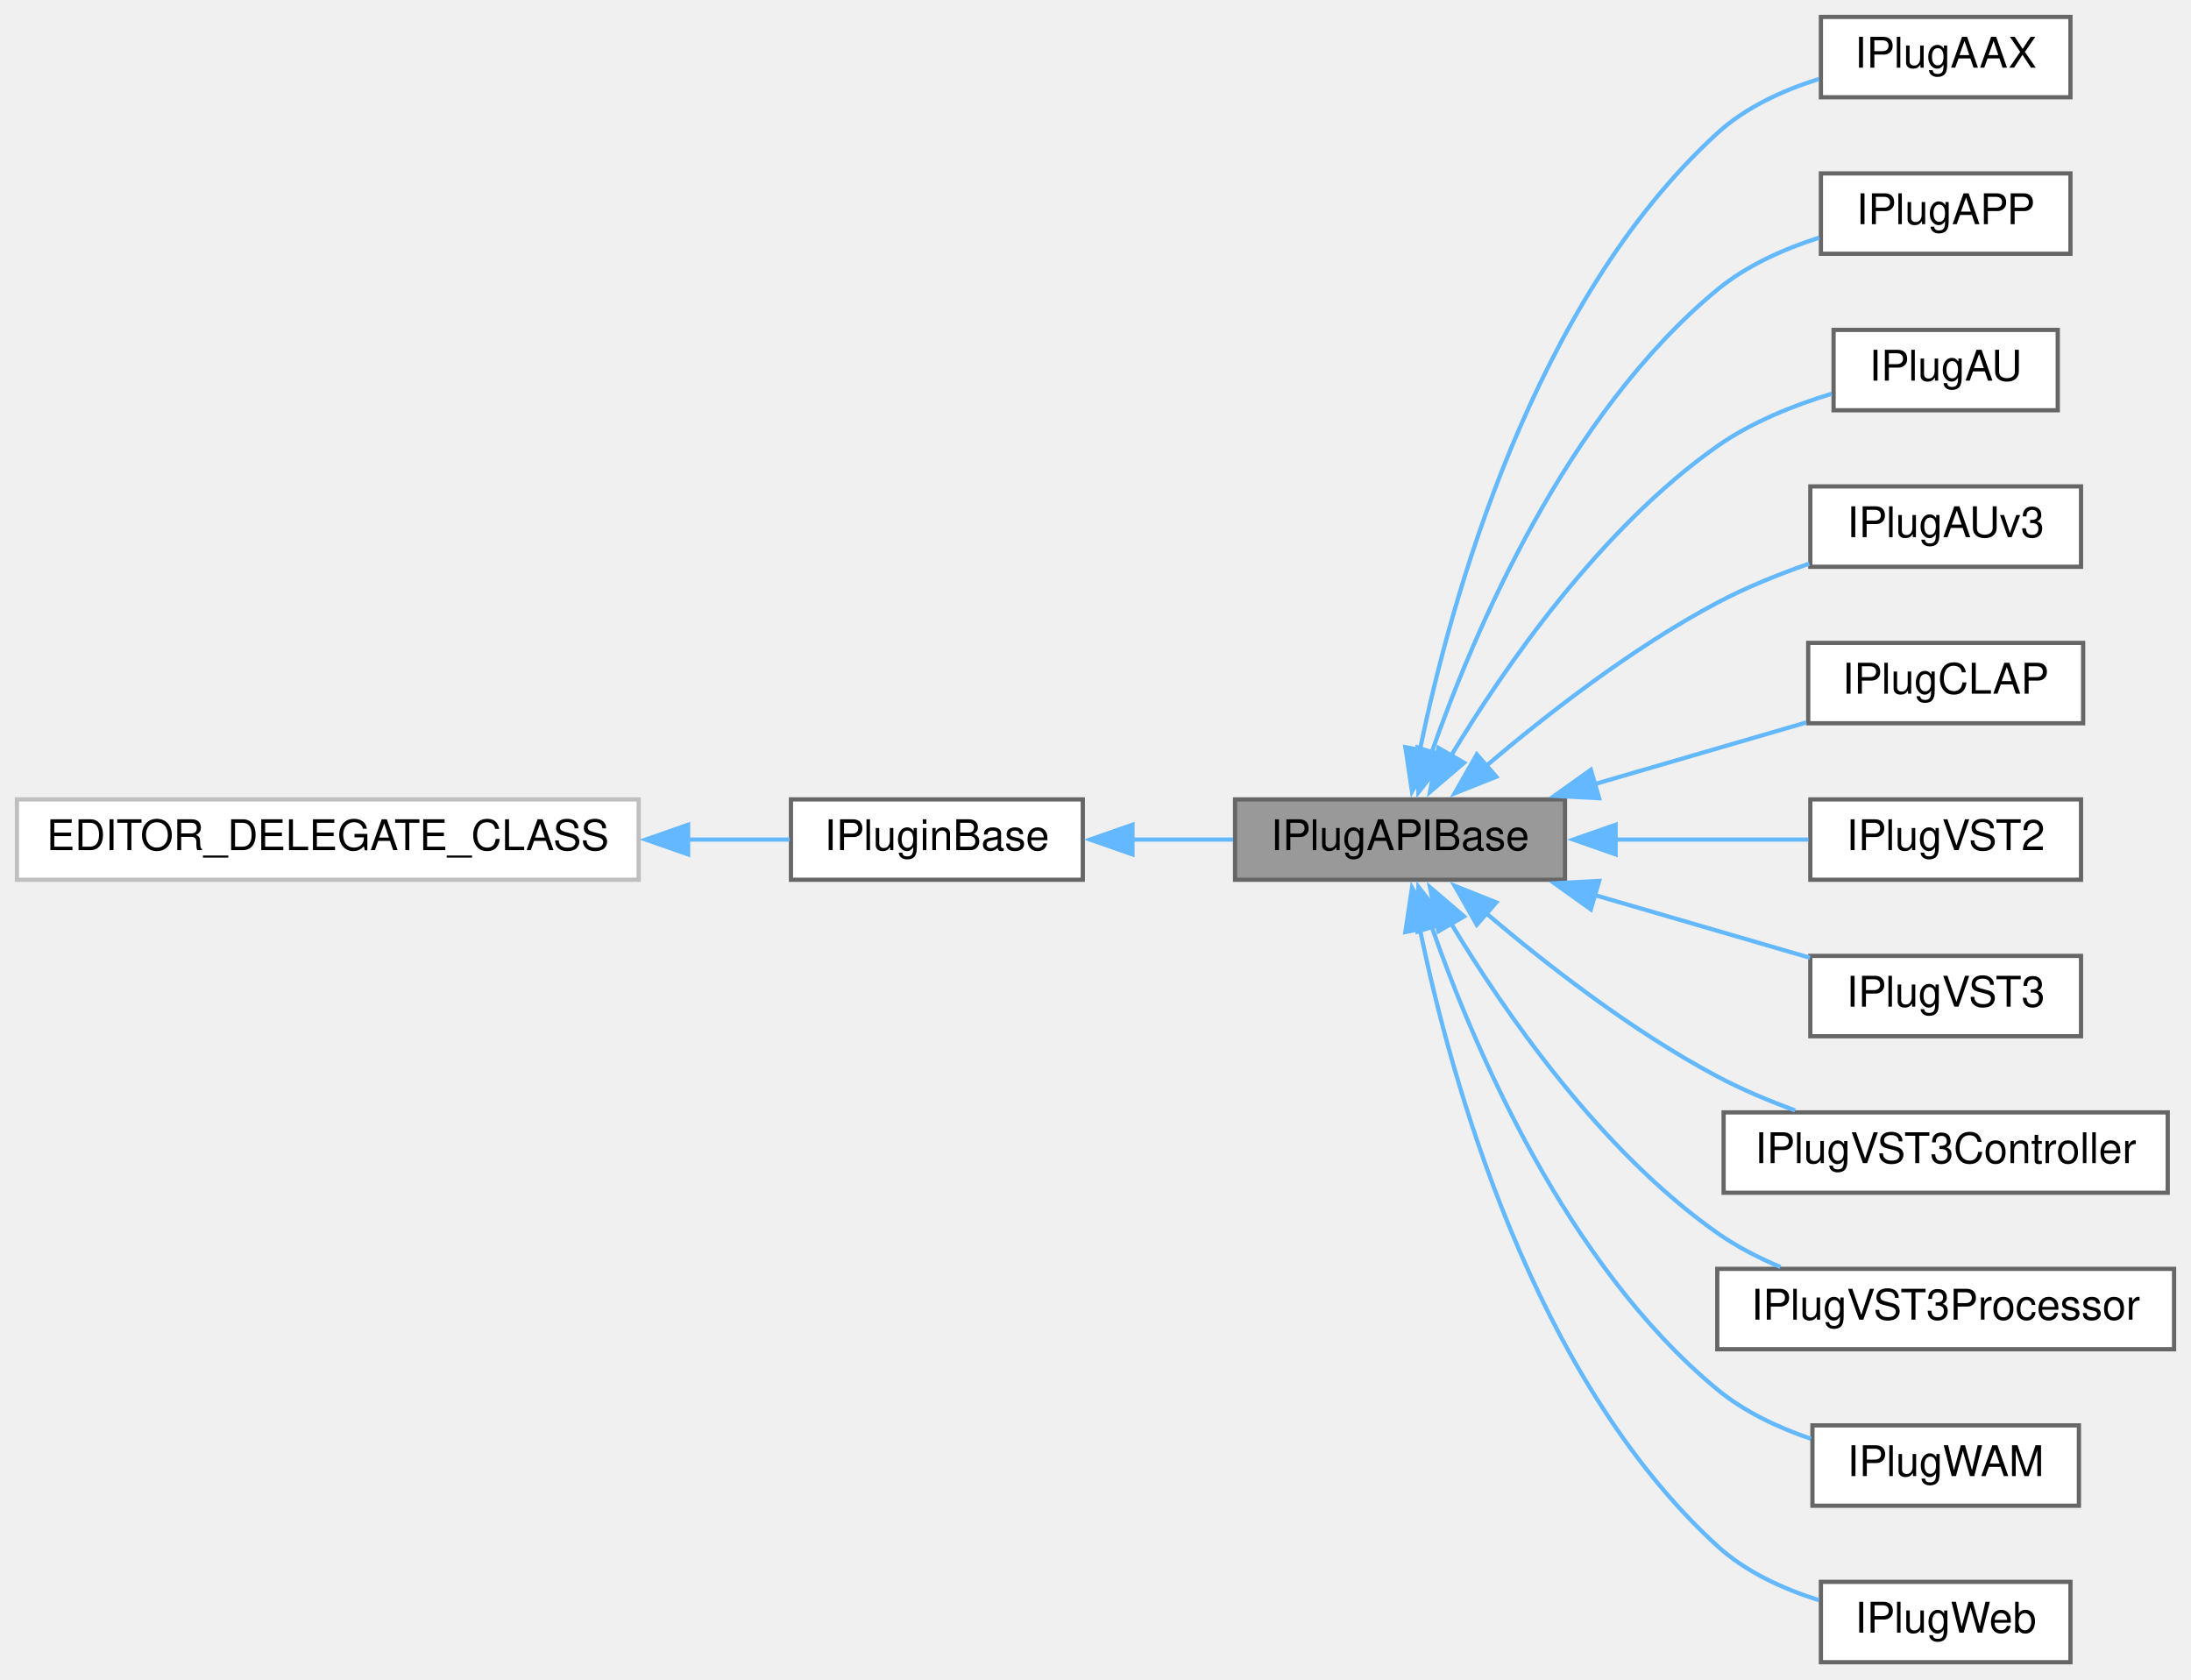
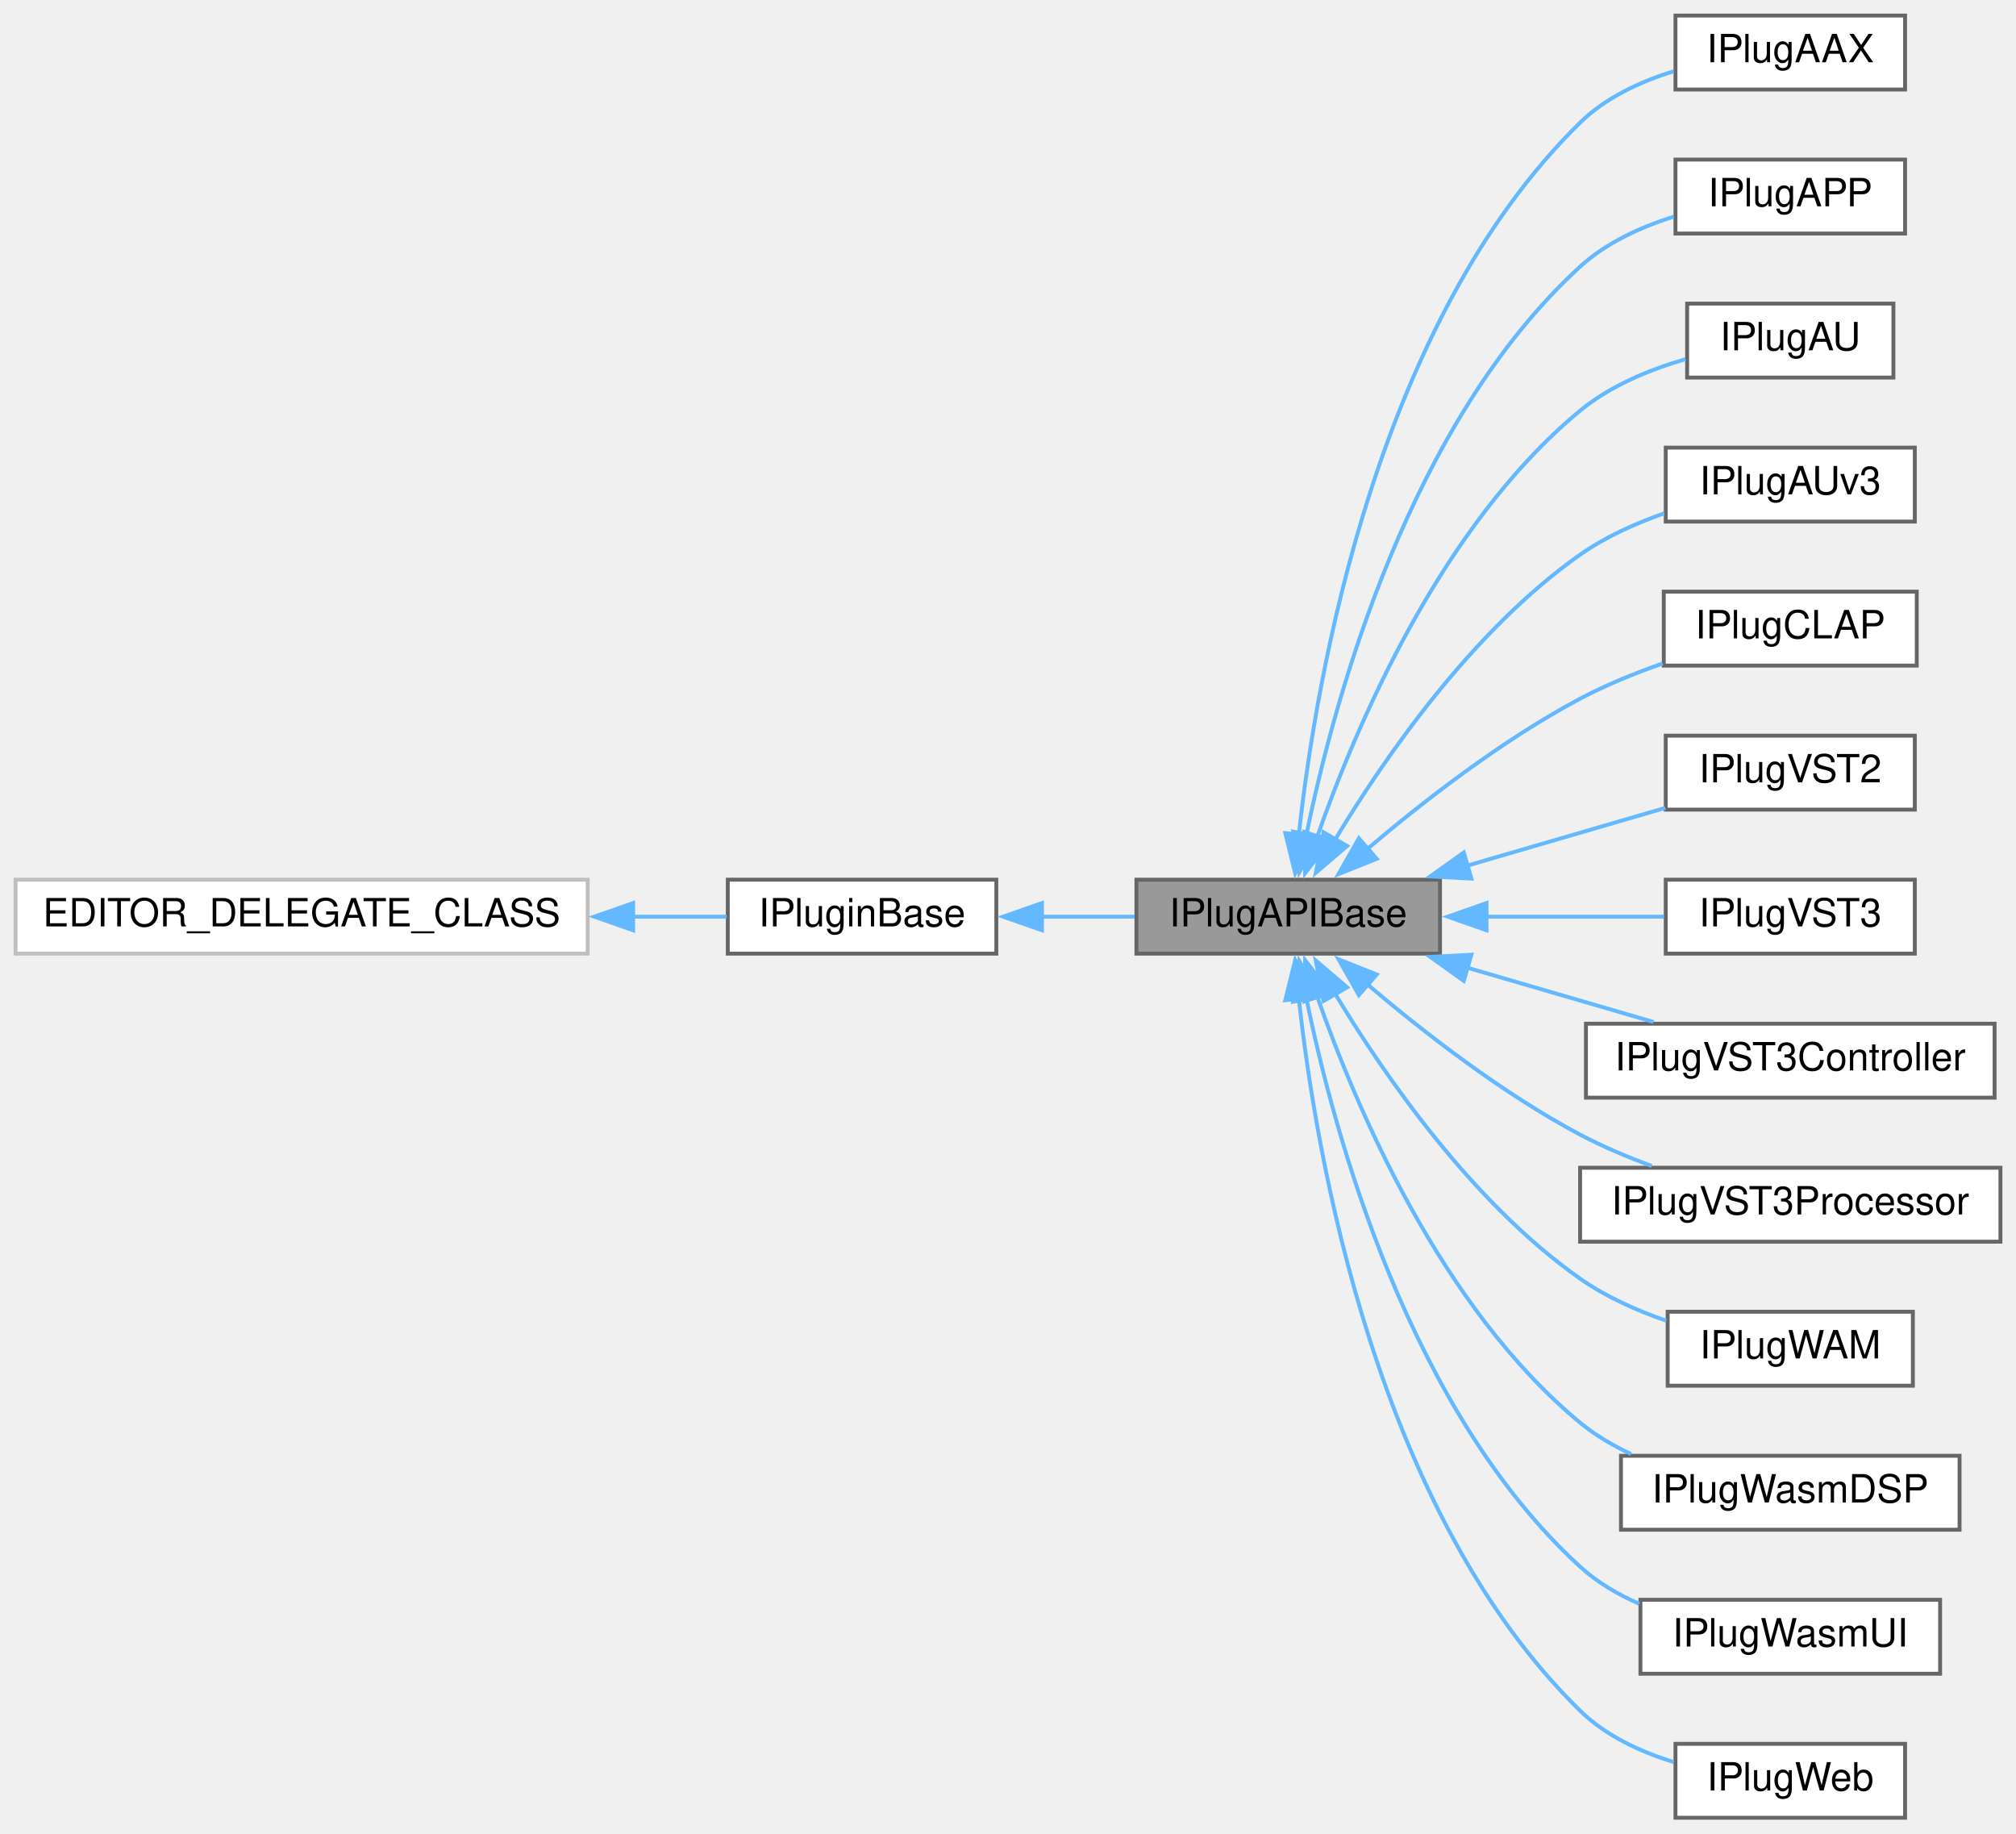
- <svg xmlns="http://www.w3.org/2000/svg" xmlns:xlink="http://www.w3.org/1999/xlink" width="518pt" height="397pt" viewBox="0.00 0.00 518.00 397.00">
-   <g id="graph0" class="graph" transform="scale(1 1) rotate(0) translate(4 393)">
+ <svg xmlns="http://www.w3.org/2000/svg" xmlns:xlink="http://www.w3.org/1999/xlink" width="518pt" height="471pt" viewBox="0.00 0.00 518.00 471.00">
+   <g id="graph0" class="graph" transform="scale(1 1) rotate(0) translate(4 467)">
    <g id="node1" class="node">
      <g id="a_node1">
        <a xlink:title="The base class of an IPlug plug-in, which interacts with the different plug-in APIs.">
-           <polygon fill="#999999" stroke="#666666" points="366,-204 288,-204 288,-185 366,-185 366,-204" />
-           <text text-anchor="middle" x="327" y="-192" font-family="Helvetica,sans-Serif" font-size="10.00">IPlugAPIBase</text>
+           <polygon fill="#999999" stroke="#666666" points="366,-241 288,-241 288,-222 366,-222 366,-241" />
+           <text text-anchor="middle" x="327" y="-229" font-family="Helvetica,sans-Serif" font-size="10.00">IPlugAPIBase</text>
        </a>
      </g>
    </g>
    <g id="node4" class="node">
      <g id="a_node4">
        <a xlink:href="class_i_plug_a_a_x.html" target="_top" xlink:title="AAX API base class for an IPlug plug-in.">
-           <polygon fill="white" stroke="#666666" points="485.5,-389 426.5,-389 426.5,-370 485.5,-370 485.5,-389" />
-           <text text-anchor="middle" x="456" y="-377" font-family="Helvetica,sans-Serif" font-size="10.00">IPlugAAX</text>
+           <polygon fill="white" stroke="#666666" points="485.5,-463 426.5,-463 426.5,-444 485.5,-444 485.5,-463" />
+           <text text-anchor="middle" x="456" y="-451" font-family="Helvetica,sans-Serif" font-size="10.00">IPlugAAX</text>
        </a>
      </g>
    </g>
    <g id="edge3" class="edge">
-       <path fill="none" stroke="#63b8ff" d="M331.69,-215.62C338.91,-250.8 358.22,-321.48 402,-361.5 408.67,-367.6 417.49,-371.64 426.01,-374.32" />
-       <polygon fill="#63b8ff" stroke="#63b8ff" points="335.14,-215.04 329.83,-205.87 328.26,-216.35 335.14,-215.04" />
+       <path fill="none" stroke="#63b8ff" d="M329.73,-252.6C334.21,-293.57 349.79,-384.35 402,-435.5 408.53,-441.89 417.4,-446.02 426.03,-448.68" />
+       <polygon fill="#63b8ff" stroke="#63b8ff" points="333.22,-252.29 328.78,-242.67 326.25,-252.96 333.22,-252.29" />
    </g>
    <g id="node5" class="node">
      <g id="a_node5">
        <a xlink:href="class_i_plug_a_p_p.html" target="_top" xlink:title="Standalone application base class for an IPlug plug-in.">
-           <polygon fill="white" stroke="#666666" points="485.5,-352 426.5,-352 426.5,-333 485.5,-333 485.5,-352" />
-           <text text-anchor="middle" x="456" y="-340" font-family="Helvetica,sans-Serif" font-size="10.00">IPlugAPP</text>
+           <polygon fill="white" stroke="#666666" points="485.5,-426 426.5,-426 426.5,-407 485.5,-407 485.5,-426" />
+           <text text-anchor="middle" x="456" y="-414" font-family="Helvetica,sans-Serif" font-size="10.00">IPlugAPP</text>
        </a>
      </g>
    </g>
    <g id="edge4" class="edge">
-       <path fill="none" stroke="#63b8ff" d="M334.41,-214.91C344.38,-243.42 366.26,-294.98 402,-324.5 408.89,-330.19 417.68,-334.12 426.1,-336.81" />
-       <polygon fill="#63b8ff" stroke="#63b8ff" points="337.82,-214.06 331.34,-205.67 331.17,-216.27 337.82,-214.06" />
+       <path fill="none" stroke="#63b8ff" d="M331.69,-252.62C338.91,-287.8 358.22,-358.48 402,-398.5 408.67,-404.6 417.49,-408.64 426.01,-411.32" />
+       <polygon fill="#63b8ff" stroke="#63b8ff" points="335.14,-252.04 329.83,-242.87 328.26,-253.35 335.14,-252.04" />
    </g>
    <g id="node6" class="node">
      <g id="a_node6">
        <a xlink:href="class_i_plug_a_u.html" target="_top" xlink:title="AudioUnit v2 API base class for an IPlug plug-in.">
-           <polygon fill="white" stroke="#666666" points="482.5,-315 429.5,-315 429.5,-296 482.5,-296 482.5,-315" />
-           <text text-anchor="middle" x="456" y="-303" font-family="Helvetica,sans-Serif" font-size="10.00">IPlugAU</text>
+           <polygon fill="white" stroke="#666666" points="482.5,-389 429.5,-389 429.5,-370 482.5,-370 482.5,-389" />
+           <text text-anchor="middle" x="456" y="-377" font-family="Helvetica,sans-Serif" font-size="10.00">IPlugAU</text>
        </a>
      </g>
    </g>
    <g id="edge5" class="edge">
-       <path fill="none" stroke="#63b8ff" d="M339,-214.22C351.64,-235.2 374.26,-267.99 402,-287.5 410.03,-293.15 419.97,-297.14 429.07,-299.91" />
-       <polygon fill="#63b8ff" stroke="#63b8ff" points="342.14,-212.66 334.08,-205.77 336.08,-216.17 342.14,-212.66" />
+       <path fill="none" stroke="#63b8ff" d="M334.41,-251.91C344.38,-280.42 366.26,-331.98 402,-361.5 409.72,-367.87 419.8,-372.03 429.1,-374.73" />
+       <polygon fill="#63b8ff" stroke="#63b8ff" points="337.82,-251.06 331.34,-242.67 331.17,-253.27 337.82,-251.06" />
    </g>
    <g id="node7" class="node">
      <g id="a_node7">
        <a xlink:href="class_i_plug_a_uv3.html" target="_top" xlink:title="AudioUnit v3 API base class for an IPlug plug-in.">
-           <polygon fill="white" stroke="#666666" points="488,-278 424,-278 424,-259 488,-259 488,-278" />
-           <text text-anchor="middle" x="456" y="-266" font-family="Helvetica,sans-Serif" font-size="10.00">IPlugAUv3</text>
+           <polygon fill="white" stroke="#666666" points="488,-352 424,-352 424,-333 488,-333 488,-352" />
+           <text text-anchor="middle" x="456" y="-340" font-family="Helvetica,sans-Serif" font-size="10.00">IPlugAUv3</text>
        </a>
      </g>
    </g>
    <g id="edge6" class="edge">
-       <path fill="none" stroke="#63b8ff" d="M347.2,-211.78C361.49,-223.93 381.92,-239.85 402,-250.5 408.78,-254.1 416.43,-257.19 423.75,-259.74" />
-       <polygon fill="#63b8ff" stroke="#63b8ff" points="349.75,-209.36 339.91,-205.43 345.15,-214.64 349.75,-209.36" />
+       <path fill="none" stroke="#63b8ff" d="M339,-251.22C351.64,-272.2 374.26,-304.99 402,-324.5 408.44,-329.03 416.11,-332.49 423.59,-335.11" />
+       <polygon fill="#63b8ff" stroke="#63b8ff" points="342.14,-249.66 334.08,-242.77 336.08,-253.17 342.14,-249.66" />
    </g>
    <g id="node8" class="node">
      <g id="a_node8">
        <a xlink:href="class_i_plug_c_l_a_p.html" target="_top" xlink:title="CLAP API base class for an IPlug plug-in.">
-           <polygon fill="white" stroke="#666666" points="488.5,-241 423.5,-241 423.5,-222 488.5,-222 488.5,-241" />
-           <text text-anchor="middle" x="456" y="-229" font-family="Helvetica,sans-Serif" font-size="10.00">IPlugCLAP</text>
+           <polygon fill="white" stroke="#666666" points="488.5,-315 423.5,-315 423.5,-296 488.5,-296 488.5,-315" />
+           <text text-anchor="middle" x="456" y="-303" font-family="Helvetica,sans-Serif" font-size="10.00">IPlugCLAP</text>
        </a>
      </g>
    </g>
    <g id="edge7" class="edge">
-       <path fill="none" stroke="#63b8ff" d="M372.63,-207.5C389.26,-212.35 407.79,-217.75 423.06,-222.19" />
-       <polygon fill="#63b8ff" stroke="#63b8ff" points="374.07,-204.28 363.49,-204.84 372.11,-211 374.07,-204.28" />
+       <path fill="none" stroke="#63b8ff" d="M347.2,-248.78C361.49,-260.93 381.92,-276.85 402,-287.5 408.61,-291.01 416.04,-294.03 423.2,-296.55" />
+       <polygon fill="#63b8ff" stroke="#63b8ff" points="349.75,-246.36 339.91,-242.43 345.15,-251.64 349.75,-246.36" />
    </g>
    <g id="node9" class="node">
      <g id="a_node9">
        <a xlink:href="class_i_plug_v_s_t2.html" target="_top" xlink:title="VST2.4 API base class for an IPlug plug-in.">
-           <polygon fill="white" stroke="#666666" points="488,-204 424,-204 424,-185 488,-185 488,-204" />
-           <text text-anchor="middle" x="456" y="-192" font-family="Helvetica,sans-Serif" font-size="10.00">IPlugVST2</text>
+           <polygon fill="white" stroke="#666666" points="488,-278 424,-278 424,-259 488,-259 488,-278" />
+           <text text-anchor="middle" x="456" y="-266" font-family="Helvetica,sans-Serif" font-size="10.00">IPlugVST2</text>
        </a>
      </g>
    </g>
    <g id="edge8" class="edge">
-       <path fill="none" stroke="#63b8ff" d="M377.91,-194.5C393.27,-194.5 409.75,-194.5 423.51,-194.5" />
-       <polygon fill="#63b8ff" stroke="#63b8ff" points="377.96,-191 367.96,-194.5 377.96,-198 377.96,-191" />
+       <path fill="none" stroke="#63b8ff" d="M372.8,-244.55C389.7,-249.48 408.54,-254.97 423.92,-259.45" />
+       <polygon fill="#63b8ff" stroke="#63b8ff" points="374.07,-241.28 363.49,-241.84 372.11,-248 374.07,-241.28" />
    </g>
    <g id="node10" class="node">
      <g id="a_node10">
        <a xlink:href="class_i_plug_v_s_t3.html" target="_top" xlink:title="VST3 base class for a non-distributed IPlug VST3 plug-in.">
-           <polygon fill="white" stroke="#666666" points="488,-167 424,-167 424,-148 488,-148 488,-167" />
-           <text text-anchor="middle" x="456" y="-155" font-family="Helvetica,sans-Serif" font-size="10.00">IPlugVST3</text>
+           <polygon fill="white" stroke="#666666" points="488,-241 424,-241 424,-222 488,-222 488,-241" />
+           <text text-anchor="middle" x="456" y="-229" font-family="Helvetica,sans-Serif" font-size="10.00">IPlugVST3</text>
        </a>
      </g>
    </g>
    <g id="edge9" class="edge">
-       <path fill="none" stroke="#63b8ff" d="M372.8,-181.45C389.7,-176.52 408.54,-171.03 423.92,-166.55" />
-       <polygon fill="#63b8ff" stroke="#63b8ff" points="372.11,-178 363.49,-184.16 374.07,-184.72 372.11,-178" />
+       <path fill="none" stroke="#63b8ff" d="M377.91,-231.5C393.27,-231.5 409.75,-231.5 423.51,-231.5" />
+       <polygon fill="#63b8ff" stroke="#63b8ff" points="377.96,-228 367.96,-231.5 377.96,-235 377.96,-228" />
    </g>
    <g id="node11" class="node">
      <g id="a_node11">
        <a xlink:href="class_i_plug_v_s_t3_controller.html" target="_top" xlink:title="VST3 Controller API-base class for a distributed IPlug VST3 plug-in.">
-           <polygon fill="white" stroke="#666666" points="508.5,-130 403.5,-130 403.5,-111 508.5,-111 508.5,-130" />
-           <text text-anchor="middle" x="456" y="-118" font-family="Helvetica,sans-Serif" font-size="10.00">IPlugVST3Controller</text>
+           <polygon fill="white" stroke="#666666" points="508.5,-204 403.5,-204 403.5,-185 508.5,-185 508.5,-204" />
+           <text text-anchor="middle" x="456" y="-192" font-family="Helvetica,sans-Serif" font-size="10.00">IPlugVST3Controller</text>
        </a>
      </g>
    </g>
    <g id="edge10" class="edge">
-       <path fill="none" stroke="#63b8ff" d="M347.2,-177.22C361.49,-165.07 381.92,-149.15 402,-138.5 407.75,-135.45 414.12,-132.76 420.4,-130.46" />
-       <polygon fill="#63b8ff" stroke="#63b8ff" points="345.15,-174.36 339.91,-183.57 349.75,-179.64 345.15,-174.36" />
+       <path fill="none" stroke="#63b8ff" d="M372.67,-218.49C388.5,-213.87 406.06,-208.76 420.87,-204.44" />
+       <polygon fill="#63b8ff" stroke="#63b8ff" points="372.11,-215 363.49,-221.16 374.07,-221.72 372.11,-215" />
    </g>
    <g id="node12" class="node">
      <g id="a_node12">
        <a xlink:href="class_i_plug_v_s_t3_processor.html" target="_top" xlink:title="VST3 Processor API-base class for a distributed IPlug VST3 plug-in.">
-           <polygon fill="white" stroke="#666666" points="510,-93 402,-93 402,-74 510,-74 510,-93" />
-           <text text-anchor="middle" x="456" y="-81" font-family="Helvetica,sans-Serif" font-size="10.00">IPlugVST3Processor</text>
+           <polygon fill="white" stroke="#666666" points="510,-167 402,-167 402,-148 510,-148 510,-167" />
+           <text text-anchor="middle" x="456" y="-155" font-family="Helvetica,sans-Serif" font-size="10.00">IPlugVST3Processor</text>
        </a>
      </g>
    </g>
    <g id="edge11" class="edge">
-       <path fill="none" stroke="#63b8ff" d="M339,-174.78C351.64,-153.8 374.26,-121.01 402,-101.5 406.53,-98.31 411.67,-95.65 416.93,-93.44" />
-       <polygon fill="#63b8ff" stroke="#63b8ff" points="336.08,-172.83 334.08,-183.23 342.14,-176.34 336.08,-172.83" />
+       <path fill="none" stroke="#63b8ff" d="M347.2,-214.22C361.49,-202.07 381.92,-186.15 402,-175.5 407.75,-172.45 414.12,-169.76 420.4,-167.46" />
+       <polygon fill="#63b8ff" stroke="#63b8ff" points="345.15,-211.36 339.91,-220.57 349.75,-216.64 345.15,-211.36" />
    </g>
    <g id="node13" class="node">
      <g id="a_node13">
        <a xlink:href="class_i_plug_w_a_m.html" target="_top" xlink:title="WebAudioModule (WAM) API base class.">
-           <polygon fill="white" stroke="#666666" points="487.5,-56 424.5,-56 424.5,-37 487.5,-37 487.5,-56" />
-           <text text-anchor="middle" x="456" y="-44" font-family="Helvetica,sans-Serif" font-size="10.00">IPlugWAM</text>
+           <polygon fill="white" stroke="#666666" points="487.5,-130 424.5,-130 424.5,-111 487.5,-111 487.5,-130" />
+           <text text-anchor="middle" x="456" y="-118" font-family="Helvetica,sans-Serif" font-size="10.00">IPlugWAM</text>
        </a>
      </g>
    </g>
    <g id="edge12" class="edge">
-       <path fill="none" stroke="#63b8ff" d="M334.41,-174.09C344.38,-145.58 366.26,-94.02 402,-64.5 408.37,-59.24 416.35,-55.49 424.17,-52.82" />
-       <polygon fill="#63b8ff" stroke="#63b8ff" points="331.17,-172.73 331.34,-183.33 337.82,-174.94 331.17,-172.73" />
+       <path fill="none" stroke="#63b8ff" d="M339,-211.78C351.64,-190.8 374.26,-158.01 402,-138.5 408.6,-133.86 416.49,-130.34 424.14,-127.69" />
+       <polygon fill="#63b8ff" stroke="#63b8ff" points="336.08,-209.83 334.08,-220.23 342.14,-213.34 336.08,-209.83" />
    </g>
    <g id="node14" class="node">
      <g id="a_node14">
+         <a xlink:href="class_i_plug_wasm_d_s_p.html" target="_top" xlink:title="Hybrid DSP class - AudioWorklet processor for split DSP/UI builds.">
+           <polygon fill="white" stroke="#666666" points="499.5,-93 412.5,-93 412.5,-74 499.5,-74 499.5,-93" />
+           <text text-anchor="middle" x="456" y="-81" font-family="Helvetica,sans-Serif" font-size="10.00">IPlugWasmDSP</text>
+         </a>
+       </g>
+     </g>
+     <g id="edge13" class="edge">
+       <path fill="none" stroke="#63b8ff" d="M334.41,-211.09C344.38,-182.58 366.26,-131.02 402,-101.5 405.9,-98.28 410.4,-95.63 415.09,-93.44" />
+       <polygon fill="#63b8ff" stroke="#63b8ff" points="331.17,-209.73 331.34,-220.33 337.82,-211.94 331.17,-209.73" />
+     </g>
+     <g id="node15" class="node">
+       <g id="a_node15">
+         <a xlink:href="class_i_plug_wasm_u_i.html" target="_top" xlink:title="Hybrid UI class - IGraphics side for split DSP/UI builds.">
+           <polygon fill="white" stroke="#666666" points="494.5,-56 417.5,-56 417.5,-37 494.5,-37 494.5,-56" />
+           <text text-anchor="middle" x="456" y="-44" font-family="Helvetica,sans-Serif" font-size="10.00">IPlugWasmUI</text>
+         </a>
+       </g>
+     </g>
+     <g id="edge14" class="edge">
+       <path fill="none" stroke="#63b8ff" d="M331.69,-210.38C338.91,-175.2 358.22,-104.52 402,-64.5 406.38,-60.5 411.67,-57.39 417.21,-54.96" />
+       <polygon fill="#63b8ff" stroke="#63b8ff" points="328.26,-209.65 329.83,-220.13 335.14,-210.96 328.26,-209.65" />
+     </g>
+     <g id="node16" class="node">
+       <g id="a_node16">
        <a xlink:href="class_i_plug_web.html" target="_top" xlink:title="This is used for the UI &quot;editor&quot; - controller side of a WAM or remote editors that communicate with d...">
          <polygon fill="white" stroke="#666666" points="485.5,-19 426.5,-19 426.5,0 485.5,0 485.5,-19" />
          <text text-anchor="middle" x="456" y="-7" font-family="Helvetica,sans-Serif" font-size="10.00">IPlugWeb</text>
        </a>
      </g>
    </g>
-     <g id="edge13" class="edge">
-       <path fill="none" stroke="#63b8ff" d="M331.69,-173.38C338.91,-138.2 358.22,-67.52 402,-27.5 408.67,-21.4 417.49,-17.36 426.01,-14.68" />
-       <polygon fill="#63b8ff" stroke="#63b8ff" points="328.26,-172.65 329.83,-183.13 335.14,-173.96 328.26,-172.65" />
+     <g id="edge15" class="edge">
+       <path fill="none" stroke="#63b8ff" d="M329.73,-210.4C334.21,-169.43 349.79,-78.65 402,-27.5 408.53,-21.11 417.4,-16.98 426.03,-14.32" />
+       <polygon fill="#63b8ff" stroke="#63b8ff" points="326.25,-210.04 328.78,-220.33 333.22,-210.71 326.25,-210.04" />
    </g>
    <g id="node2" class="node">
      <g id="a_node2">
        <a xlink:href="class_i_plugin_base.html" target="_top" xlink:title="Base class that contains plug-in info and state manipulation methods.">
-           <polygon fill="white" stroke="#666666" points="252,-204 183,-204 183,-185 252,-185 252,-204" />
-           <text text-anchor="middle" x="217.5" y="-192" font-family="Helvetica,sans-Serif" font-size="10.00">IPluginBase</text>
+           <polygon fill="white" stroke="#666666" points="252,-241 183,-241 183,-222 252,-222 252,-241" />
+           <text text-anchor="middle" x="217.5" y="-229" font-family="Helvetica,sans-Serif" font-size="10.00">IPluginBase</text>
        </a>
      </g>
    </g>
    <g id="edge1" class="edge">
-       <path fill="none" stroke="#63b8ff" d="M263.6,-194.5C271.56,-194.5 279.77,-194.5 287.53,-194.5" />
-       <polygon fill="#63b8ff" stroke="#63b8ff" points="263.73,-191 253.73,-194.5 263.73,-198 263.73,-191" />
+       <path fill="none" stroke="#63b8ff" d="M263.6,-231.5C271.56,-231.5 279.77,-231.5 287.53,-231.5" />
+       <polygon fill="#63b8ff" stroke="#63b8ff" points="263.73,-228 253.73,-231.5 263.73,-235 263.73,-228" />
    </g>
    <g id="node3" class="node">
      <g id="a_node3">
        <a xlink:title=" ">
-           <polygon fill="white" stroke="#bfbfbf" points="147,-204 0,-204 0,-185 147,-185 147,-204" />
-           <text text-anchor="middle" x="73.5" y="-192" font-family="Helvetica,sans-Serif" font-size="10.00">EDITOR_DELEGATE_CLASS</text>
+           <polygon fill="white" stroke="#bfbfbf" points="147,-241 0,-241 0,-222 147,-222 147,-241" />
+           <text text-anchor="middle" x="73.5" y="-229" font-family="Helvetica,sans-Serif" font-size="10.00">EDITOR_DELEGATE_CLASS</text>
        </a>
      </g>
    </g>
    <g id="edge2" class="edge">
-       <path fill="none" stroke="#63b8ff" d="M158.45,-194.5C166.96,-194.5 175.21,-194.5 182.7,-194.5" />
-       <polygon fill="#63b8ff" stroke="#63b8ff" points="158.68,-191 148.68,-194.5 158.68,-198 158.68,-191" />
+       <path fill="none" stroke="#63b8ff" d="M158.45,-231.5C166.96,-231.5 175.21,-231.5 182.7,-231.5" />
+       <polygon fill="#63b8ff" stroke="#63b8ff" points="158.68,-228 148.68,-231.5 158.68,-235 158.68,-228" />
    </g>
  </g>
</svg>
